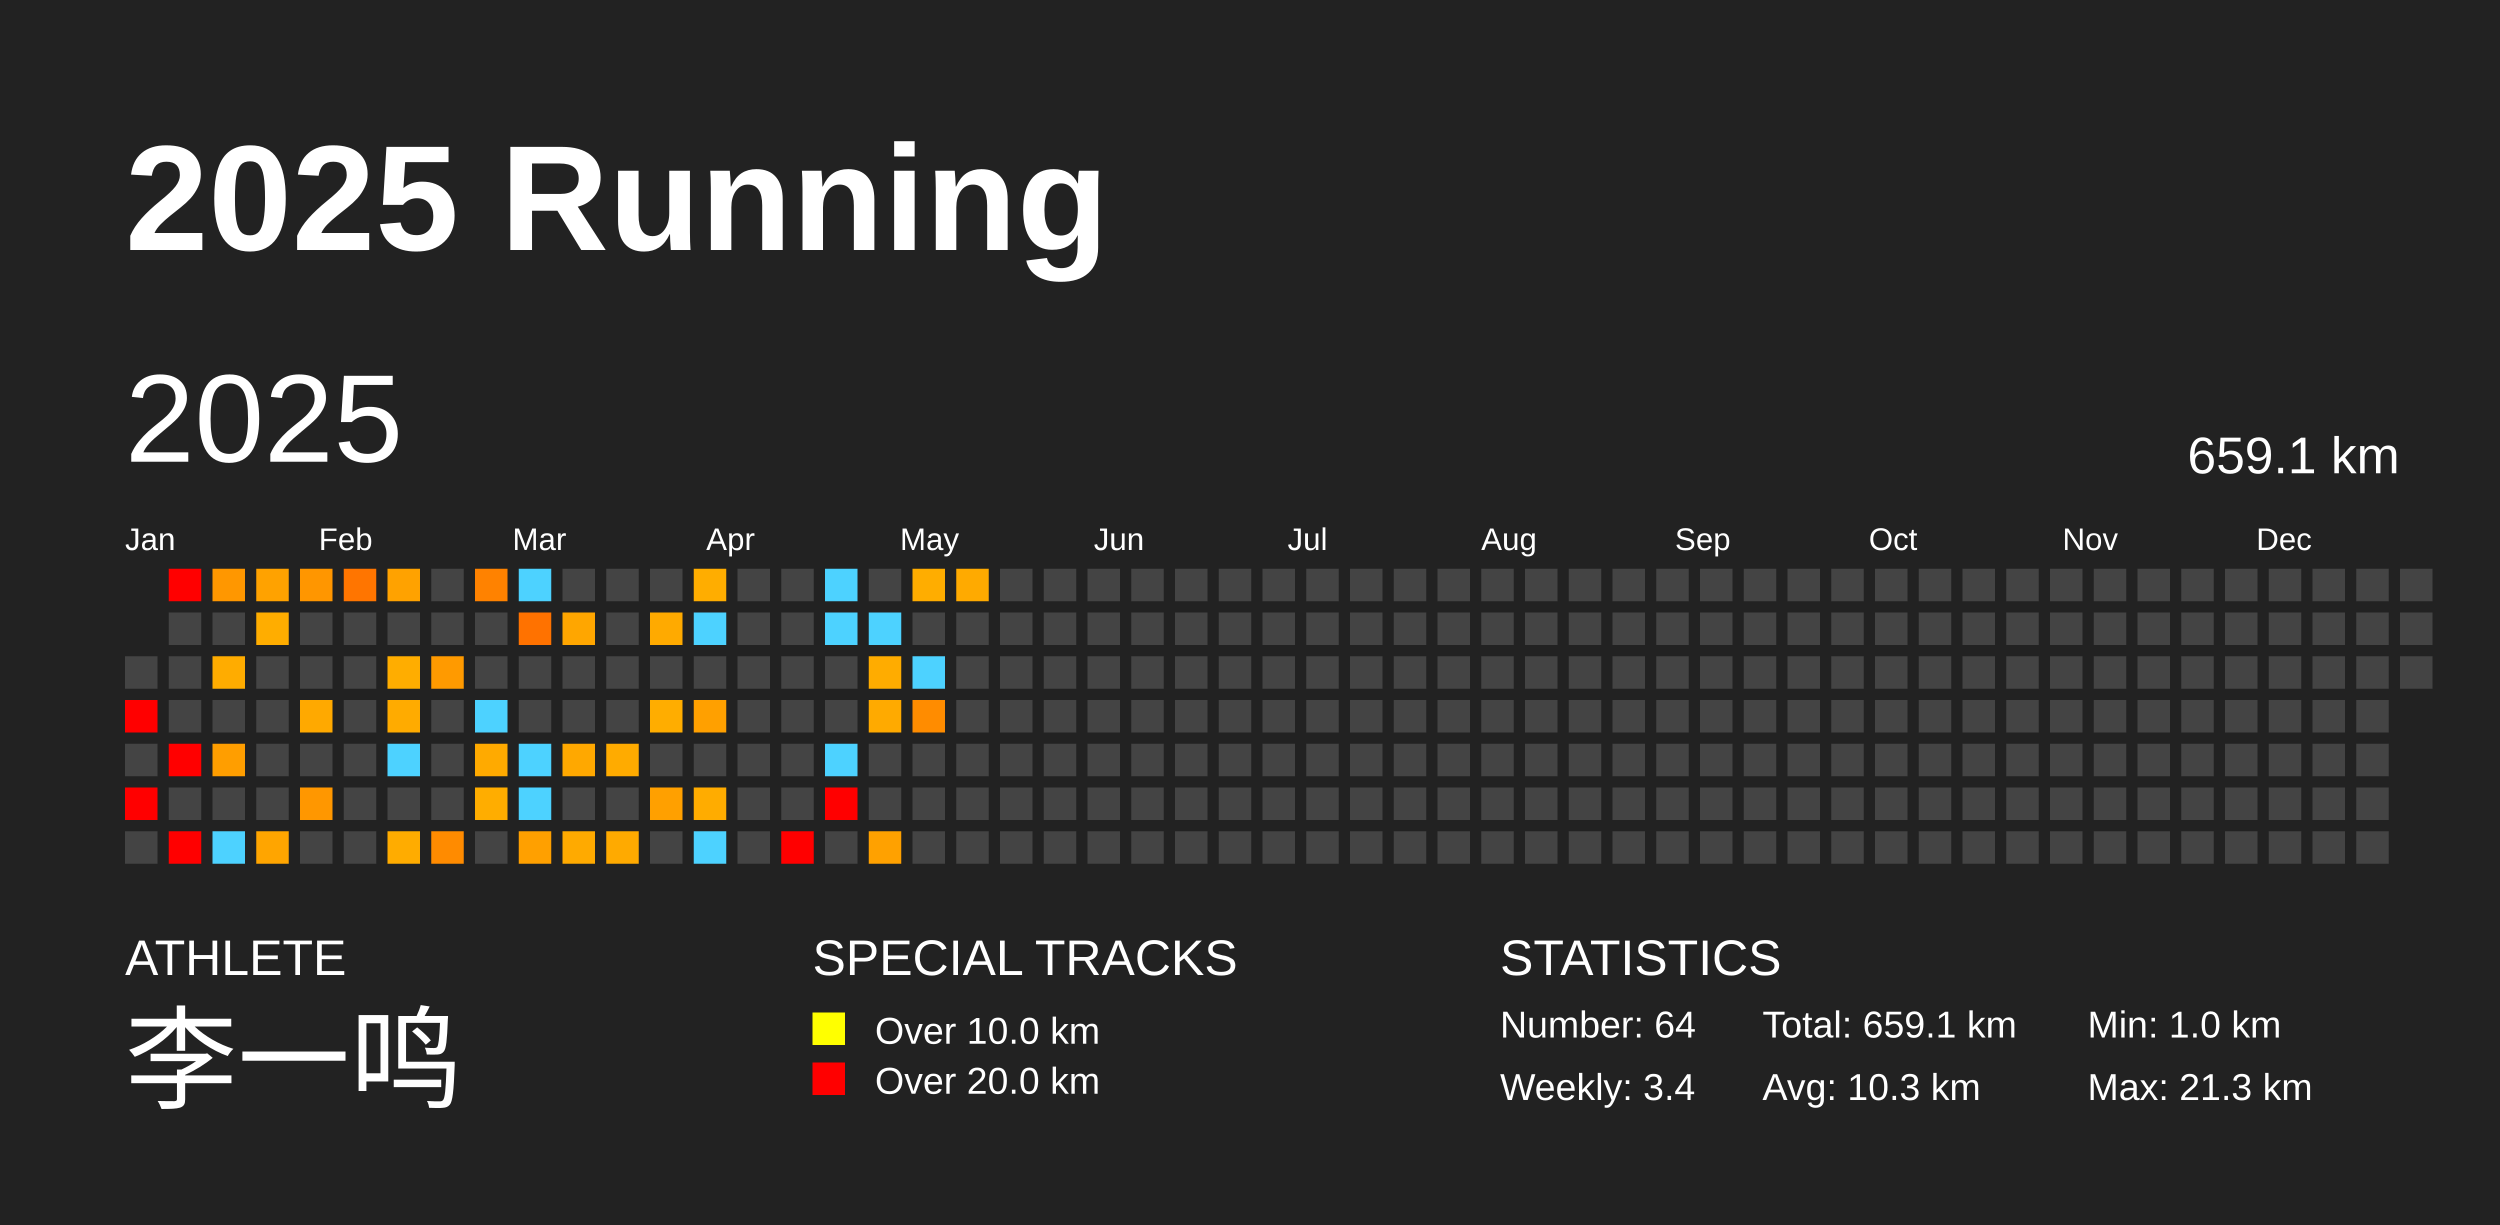
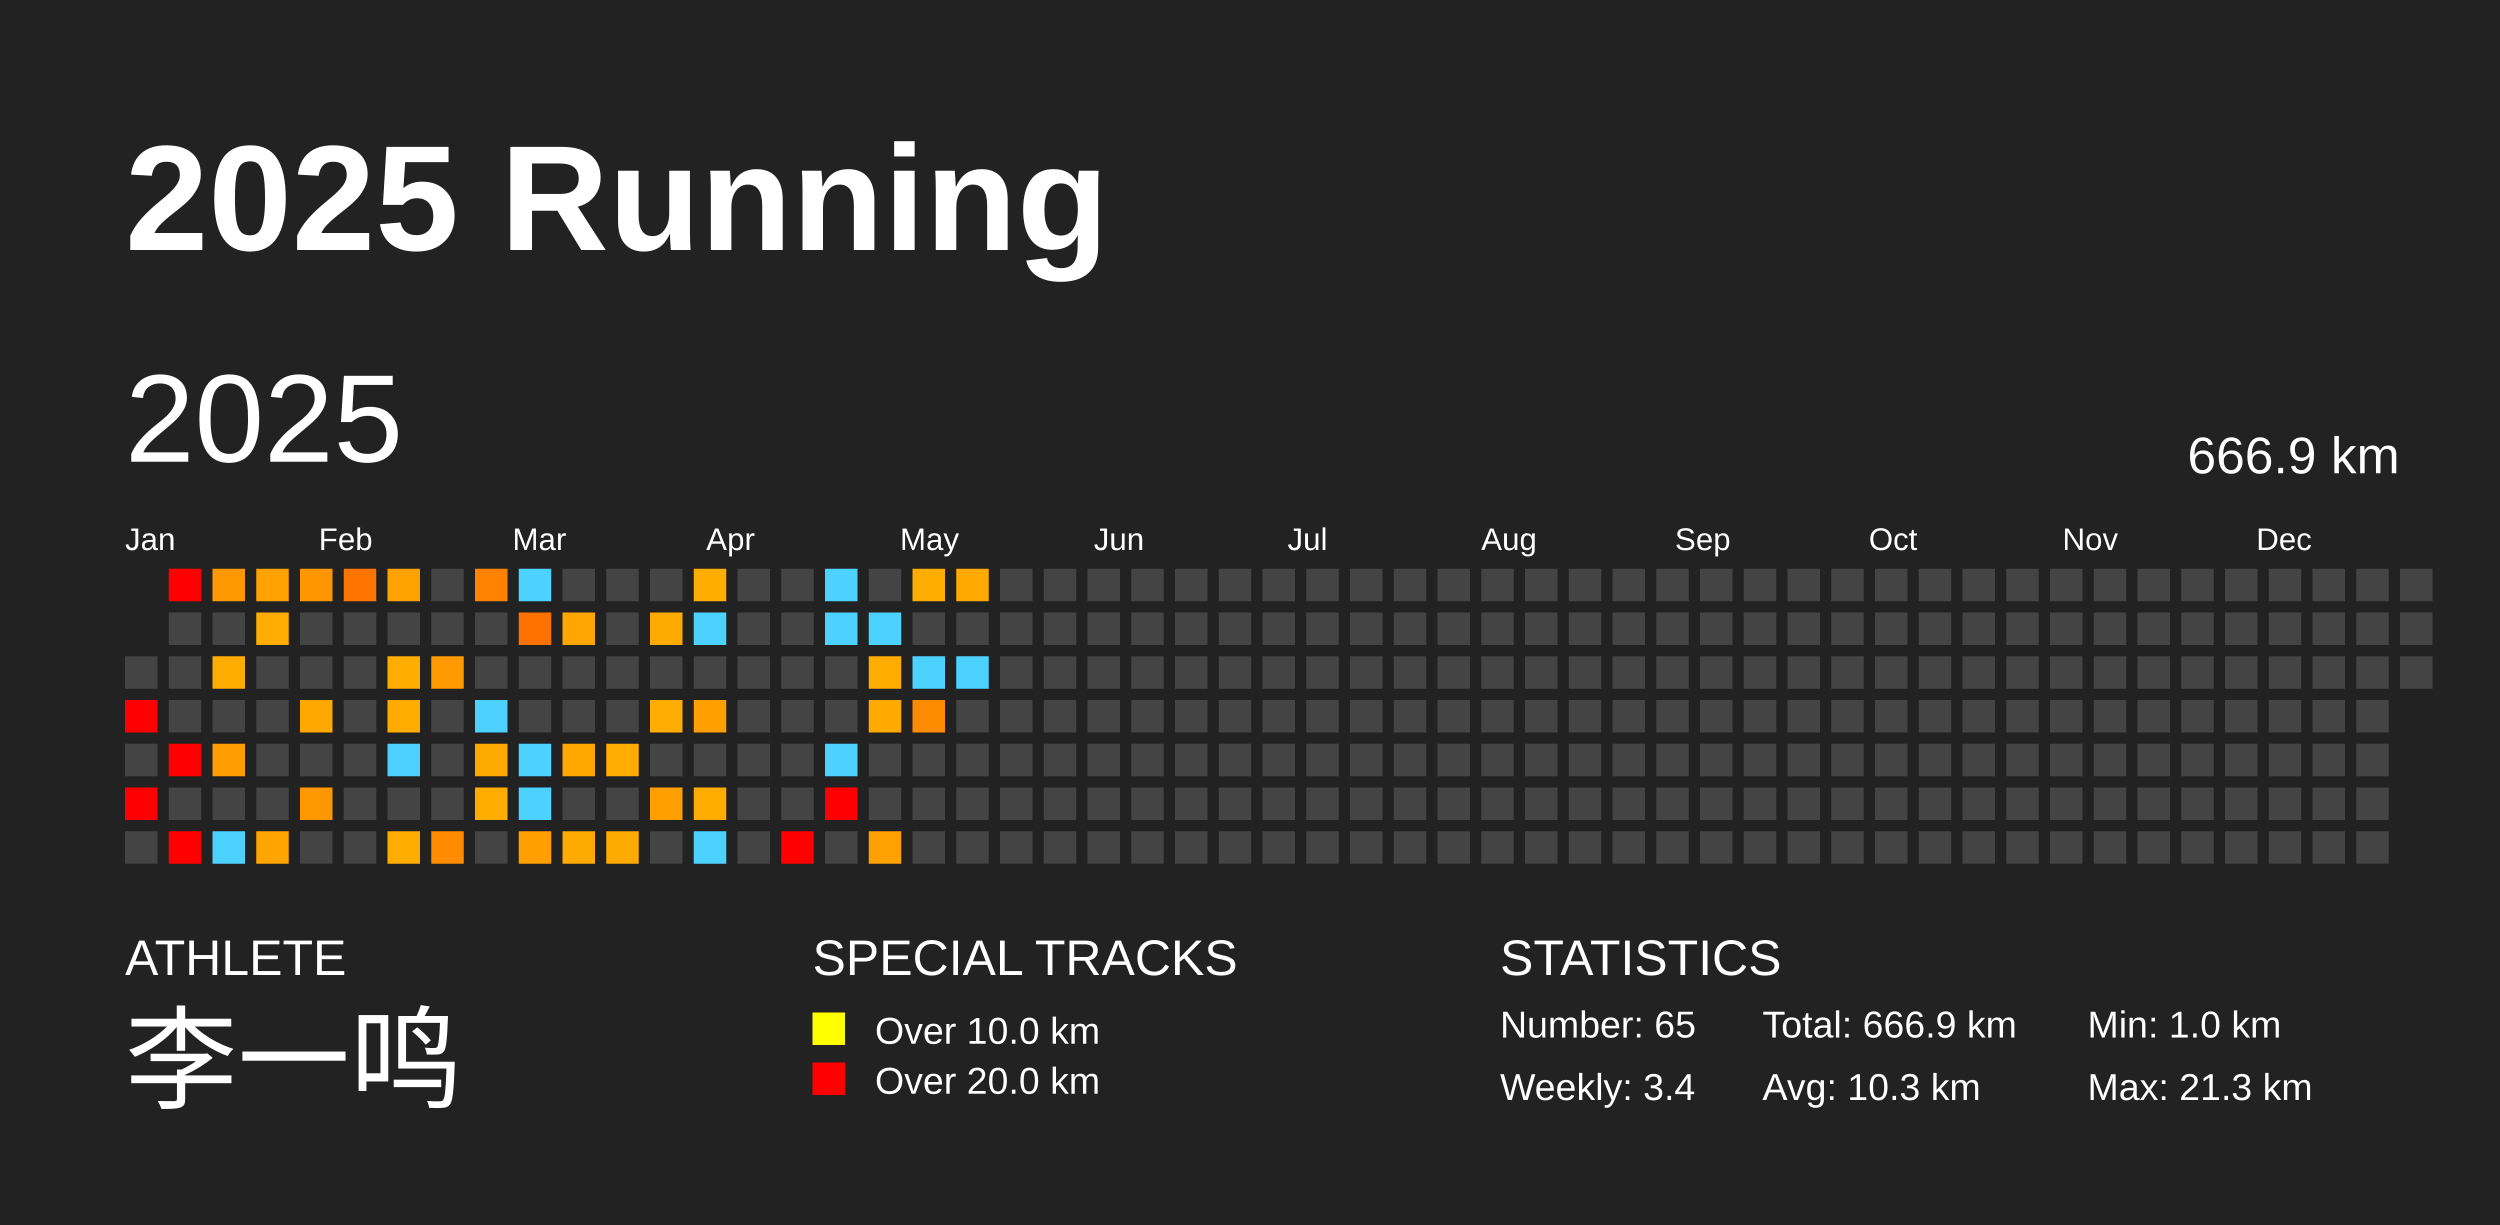
<svg xmlns="http://www.w3.org/2000/svg" baseProfile="full" height="98mm" version="1.1" viewBox="0,0,200,98" width="200mm">
  <defs />
  <rect fill="#222222" height="98" width="200" x="0" y="0" />
  <text fill="#FFFFFF" style="font-size:12px; font-family:Arial; font-weight:bold;" x="10" y="20">2025 Running</text>
  <text fill="#FFFFFF" style="font-size:4px; font-family:Arial" x="10" y="78">ATHLETE</text>
  <text fill="#FFFFFF" style="font-size:9px; font-family:Arial" x="10" y="88">李一鸣</text>
  <text fill="#FFFFFF" style="font-size:4px; font-family:Arial" x="65" y="78">SPECIAL TRACKS</text>
  <rect fill="yellow" height="2.6" width="2.6" x="65" y="81" />
  <text fill="#FFFFFF" style="font-size:3px; font-family:Arial" x="70" y="83.5">Over 10.0 km</text>
  <rect fill="red" height="2.6" width="2.6" x="65" y="85" />
  <text fill="#FFFFFF" style="font-size:3px; font-family:Arial" x="70" y="87.5">Over 20.0 km</text>
  <text fill="#FFFFFF" style="font-size:4px; font-family:Arial" x="120" y="78">STATISTICS</text>
-   <text fill="#FFFFFF" style="font-size:3px; font-family:Arial" x="120" y="83">Number: 64</text>
+   <text fill="#FFFFFF" style="font-size:3px; font-family:Arial" x="120" y="83">Number: 65</text>
  <text fill="#FFFFFF" style="font-size:3px; font-family:Arial" x="120" y="88">Weekly: 3.4</text>
-   <text fill="#FFFFFF" style="font-size:3px; font-family:Arial" x="141" y="83">Total: 659.1 km</text>
+   <text fill="#FFFFFF" style="font-size:3px; font-family:Arial" x="141" y="83">Total: 666.9 km</text>
  <text fill="#FFFFFF" style="font-size:3px; font-family:Arial" x="141" y="88">Avg: 10.3 km</text>
  <text fill="#FFFFFF" style="font-size:3px; font-family:Arial" x="167" y="83">Min: 1.0 km</text>
  <text fill="#FFFFFF" style="font-size:3px; font-family:Arial" x="167" y="88">Max: 21.3 km</text>
  <text dominant-baseline="hanging" fill="#FFFFFF" style="font-size:10.0px; font-family:Arial;" x="10" y="30">2025</text>
-   <text dominant-baseline="hanging" fill="#FFFFFF" style="font-size:4.125px; font-family:Arial;" x="175" y="35">659.1 km</text>
+   <text dominant-baseline="hanging" fill="#FFFFFF" style="font-size:4.125px; font-family:Arial;" x="175" y="35">666.9 km</text>
  <text fill="#FFFFFF" style="font-size:2.5px; font-family:Arial" x="10.0" y="44">Jan</text>
  <text fill="#FFFFFF" style="font-size:2.5px; font-family:Arial" x="25.5" y="44">Feb</text>
  <text fill="#FFFFFF" style="font-size:2.5px; font-family:Arial" x="41.0" y="44">Mar</text>
  <text fill="#FFFFFF" style="font-size:2.5px; font-family:Arial" x="56.5" y="44">Apr</text>
  <text fill="#FFFFFF" style="font-size:2.5px; font-family:Arial" x="72.0" y="44">May</text>
  <text fill="#FFFFFF" style="font-size:2.5px; font-family:Arial" x="87.5" y="44">Jun</text>
  <text fill="#FFFFFF" style="font-size:2.5px; font-family:Arial" x="103.0" y="44">Jul</text>
  <text fill="#FFFFFF" style="font-size:2.5px; font-family:Arial" x="118.5" y="44">Aug</text>
  <text fill="#FFFFFF" style="font-size:2.5px; font-family:Arial" x="134.0" y="44">Sep</text>
  <text fill="#FFFFFF" style="font-size:2.5px; font-family:Arial" x="149.5" y="44">Oct</text>
  <text fill="#FFFFFF" style="font-size:2.5px; font-family:Arial" x="165.0" y="44">Nov</text>
  <text fill="#FFFFFF" style="font-size:2.5px; font-family:Arial" x="180.5" y="44">Dec</text>
  <rect fill="#444444" height="2.6" width="2.6" x="10.0" y="52.5" />
  <rect fill="red" height="2.6" width="2.6" x="10.0" y="56.0" />
  <rect fill="#444444" height="2.6" width="2.6" x="10.0" y="59.5" />
  <rect fill="red" height="2.6" width="2.6" x="10.0" y="63.0" />
  <rect fill="#444444" height="2.6" width="2.6" x="10.0" y="66.5" />
  <rect fill="red" height="2.6" width="2.6" x="13.5" y="45.5" />
  <rect fill="#444444" height="2.6" width="2.6" x="13.5" y="49.0" />
  <rect fill="#444444" height="2.6" width="2.6" x="13.5" y="52.5" />
  <rect fill="#444444" height="2.6" width="2.6" x="13.5" y="56.0" />
  <rect fill="red" height="2.6" width="2.6" x="13.5" y="59.5" />
  <rect fill="#444444" height="2.6" width="2.6" x="13.5" y="63.0" />
  <rect fill="red" height="2.6" width="2.6" x="13.5" y="66.5" />
  <rect fill="#ff9700" height="2.6" width="2.6" x="17.0" y="45.5" />
  <rect fill="#444444" height="2.6" width="2.6" x="17.0" y="49.0" />
  <rect fill="#ffac00" height="2.6" width="2.6" x="17.0" y="52.5" />
  <rect fill="#444444" height="2.6" width="2.6" x="17.0" y="56.0" />
  <rect fill="#ff9e00" height="2.6" width="2.6" x="17.0" y="59.5" />
  <rect fill="#444444" height="2.6" width="2.6" x="17.0" y="63.0" />
  <rect fill="#4dd2ff" height="2.6" width="2.6" x="17.0" y="66.5" />
  <rect fill="#ffa200" height="2.6" width="2.6" x="20.5" y="45.5" />
  <rect fill="#ffad00" height="2.6" width="2.6" x="20.5" y="49.0" />
  <rect fill="#444444" height="2.6" width="2.6" x="20.5" y="52.5" />
  <rect fill="#444444" height="2.6" width="2.6" x="20.5" y="56.0" />
  <rect fill="#444444" height="2.6" width="2.6" x="20.5" y="59.5" />
  <rect fill="#444444" height="2.6" width="2.6" x="20.5" y="63.0" />
  <rect fill="#ffa500" height="2.6" width="2.6" x="20.5" y="66.5" />
  <rect fill="#ff9600" height="2.6" width="2.6" x="24.0" y="45.5" />
  <rect fill="#444444" height="2.6" width="2.6" x="24.0" y="49.0" />
  <rect fill="#444444" height="2.6" width="2.6" x="24.0" y="52.5" />
  <rect fill="#ffa900" height="2.6" width="2.6" x="24.0" y="56.0" />
  <rect fill="#444444" height="2.6" width="2.6" x="24.0" y="59.5" />
  <rect fill="#ff9700" height="2.6" width="2.6" x="24.0" y="63.0" />
  <rect fill="#444444" height="2.6" width="2.6" x="24.0" y="66.5" />
  <rect fill="#ff7500" height="2.6" width="2.6" x="27.5" y="45.5" />
  <rect fill="#444444" height="2.6" width="2.6" x="27.5" y="49.0" />
  <rect fill="#444444" height="2.6" width="2.6" x="27.5" y="52.5" />
  <rect fill="#444444" height="2.6" width="2.6" x="27.5" y="56.0" />
  <rect fill="#444444" height="2.6" width="2.6" x="27.5" y="59.5" />
  <rect fill="#444444" height="2.6" width="2.6" x="27.5" y="63.0" />
  <rect fill="#444444" height="2.6" width="2.6" x="27.5" y="66.5" />
  <rect fill="#ffa200" height="2.6" width="2.6" x="31.0" y="45.5" />
  <rect fill="#444444" height="2.6" width="2.6" x="31.0" y="49.0" />
  <rect fill="#ffad00" height="2.6" width="2.6" x="31.0" y="52.5" />
  <rect fill="#ffab00" height="2.6" width="2.6" x="31.0" y="56.0" />
  <rect fill="#4dd2ff" height="2.6" width="2.6" x="31.0" y="59.5" />
  <rect fill="#444444" height="2.6" width="2.6" x="31.0" y="63.0" />
  <rect fill="#ffac00" height="2.6" width="2.6" x="31.0" y="66.5" />
  <rect fill="#444444" height="2.6" width="2.6" x="34.5" y="45.5" />
  <rect fill="#444444" height="2.6" width="2.6" x="34.5" y="49.0" />
  <rect fill="#ff9a00" height="2.6" width="2.6" x="34.5" y="52.5" />
  <rect fill="#444444" height="2.6" width="2.6" x="34.5" y="56.0" />
  <rect fill="#444444" height="2.6" width="2.6" x="34.5" y="59.5" />
  <rect fill="#444444" height="2.6" width="2.6" x="34.5" y="63.0" />
  <rect fill="#ff8b00" height="2.6" width="2.6" x="34.5" y="66.5" />
  <rect fill="#ff8200" height="2.6" width="2.6" x="38.0" y="45.5" />
  <rect fill="#444444" height="2.6" width="2.6" x="38.0" y="49.0" />
  <rect fill="#444444" height="2.6" width="2.6" x="38.0" y="52.5" />
  <rect fill="#4dd2ff" height="2.6" width="2.6" x="38.0" y="56.0" />
  <rect fill="#ffaa00" height="2.6" width="2.6" x="38.0" y="59.5" />
  <rect fill="#ffad00" height="2.6" width="2.6" x="38.0" y="63.0" />
  <rect fill="#444444" height="2.6" width="2.6" x="38.0" y="66.5" />
  <rect fill="#4dd2ff" height="2.6" width="2.6" x="41.5" y="45.5" />
  <rect fill="#ff7200" height="2.6" width="2.6" x="41.5" y="49.0" />
  <rect fill="#444444" height="2.6" width="2.6" x="41.5" y="52.5" />
  <rect fill="#444444" height="2.6" width="2.6" x="41.5" y="56.0" />
  <rect fill="#4dd2ff" height="2.6" width="2.6" x="41.5" y="59.5" />
  <rect fill="#4dd2ff" height="2.6" width="2.6" x="41.5" y="63.0" />
  <rect fill="#ffa000" height="2.6" width="2.6" x="41.5" y="66.5" />
  <rect fill="#444444" height="2.6" width="2.6" x="45.0" y="45.5" />
  <rect fill="#ffa600" height="2.6" width="2.6" x="45.0" y="49.0" />
  <rect fill="#444444" height="2.6" width="2.6" x="45.0" y="52.5" />
  <rect fill="#444444" height="2.6" width="2.6" x="45.0" y="56.0" />
  <rect fill="#ffa800" height="2.6" width="2.6" x="45.0" y="59.5" />
  <rect fill="#444444" height="2.6" width="2.6" x="45.0" y="63.0" />
  <rect fill="#ffaa00" height="2.6" width="2.6" x="45.0" y="66.5" />
  <rect fill="#444444" height="2.6" width="2.6" x="48.5" y="45.5" />
  <rect fill="#444444" height="2.6" width="2.6" x="48.5" y="49.0" />
  <rect fill="#444444" height="2.6" width="2.6" x="48.5" y="52.5" />
  <rect fill="#444444" height="2.6" width="2.6" x="48.5" y="56.0" />
  <rect fill="#ffab00" height="2.6" width="2.6" x="48.5" y="59.5" />
  <rect fill="#444444" height="2.6" width="2.6" x="48.5" y="63.0" />
  <rect fill="#ffaa00" height="2.6" width="2.6" x="48.5" y="66.5" />
  <rect fill="#444444" height="2.6" width="2.6" x="52.0" y="45.5" />
  <rect fill="#ffaa00" height="2.6" width="2.6" x="52.0" y="49.0" />
  <rect fill="#444444" height="2.6" width="2.6" x="52.0" y="52.5" />
  <rect fill="#ffad00" height="2.6" width="2.6" x="52.0" y="56.0" />
  <rect fill="#444444" height="2.6" width="2.6" x="52.0" y="59.5" />
  <rect fill="#ffa000" height="2.6" width="2.6" x="52.0" y="63.0" />
  <rect fill="#444444" height="2.6" width="2.6" x="52.0" y="66.5" />
  <rect fill="#ffad00" height="2.6" width="2.6" x="55.5" y="45.5" />
  <rect fill="#4dd2ff" height="2.6" width="2.6" x="55.5" y="49.0" />
  <rect fill="#444444" height="2.6" width="2.6" x="55.5" y="52.5" />
  <rect fill="#ffa000" height="2.6" width="2.6" x="55.5" y="56.0" />
  <rect fill="#444444" height="2.6" width="2.6" x="55.5" y="59.5" />
  <rect fill="#ffac00" height="2.6" width="2.6" x="55.5" y="63.0" />
  <rect fill="#4dd2ff" height="2.6" width="2.6" x="55.5" y="66.5" />
  <rect fill="#444444" height="2.6" width="2.6" x="59.0" y="45.5" />
  <rect fill="#444444" height="2.6" width="2.6" x="59.0" y="49.0" />
  <rect fill="#444444" height="2.6" width="2.6" x="59.0" y="52.5" />
  <rect fill="#444444" height="2.6" width="2.6" x="59.0" y="56.0" />
  <rect fill="#444444" height="2.6" width="2.6" x="59.0" y="59.5" />
  <rect fill="#444444" height="2.6" width="2.6" x="59.0" y="63.0" />
  <rect fill="#444444" height="2.6" width="2.6" x="59.0" y="66.5" />
  <rect fill="#444444" height="2.6" width="2.6" x="62.5" y="45.5" />
  <rect fill="#444444" height="2.6" width="2.6" x="62.5" y="49.0" />
  <rect fill="#444444" height="2.6" width="2.6" x="62.5" y="52.5" />
  <rect fill="#444444" height="2.6" width="2.6" x="62.5" y="56.0" />
  <rect fill="#444444" height="2.6" width="2.6" x="62.5" y="59.5" />
  <rect fill="#444444" height="2.6" width="2.6" x="62.5" y="63.0" />
  <rect fill="red" height="2.6" width="2.6" x="62.5" y="66.5" />
  <rect fill="#4dd2ff" height="2.6" width="2.6" x="66.0" y="45.5" />
  <rect fill="#4dd2ff" height="2.6" width="2.6" x="66.0" y="49.0" />
  <rect fill="#444444" height="2.6" width="2.6" x="66.0" y="52.5" />
  <rect fill="#444444" height="2.6" width="2.6" x="66.0" y="56.0" />
  <rect fill="#4dd2ff" height="2.6" width="2.6" x="66.0" y="59.5" />
  <rect fill="red" height="2.6" width="2.6" x="66.0" y="63.0" />
  <rect fill="#444444" height="2.6" width="2.6" x="66.0" y="66.5" />
  <rect fill="#444444" height="2.6" width="2.6" x="69.5" y="45.5" />
  <rect fill="#4dd2ff" height="2.6" width="2.6" x="69.5" y="49.0" />
  <rect fill="#ffac00" height="2.6" width="2.6" x="69.5" y="52.5" />
  <rect fill="#ffaa00" height="2.6" width="2.6" x="69.5" y="56.0" />
  <rect fill="#444444" height="2.6" width="2.6" x="69.5" y="59.5" />
  <rect fill="#444444" height="2.6" width="2.6" x="69.5" y="63.0" />
  <rect fill="#ffa100" height="2.6" width="2.6" x="69.5" y="66.5" />
  <rect fill="#ffad00" height="2.6" width="2.6" x="73.0" y="45.5" />
  <rect fill="#444444" height="2.6" width="2.6" x="73.0" y="49.0" />
  <rect fill="#4dd2ff" height="2.6" width="2.6" x="73.0" y="52.5" />
  <rect fill="#ff8c00" height="2.6" width="2.6" x="73.0" y="56.0" />
  <rect fill="#444444" height="2.6" width="2.6" x="73.0" y="59.5" />
  <rect fill="#444444" height="2.6" width="2.6" x="73.0" y="63.0" />
  <rect fill="#444444" height="2.6" width="2.6" x="73.0" y="66.5" />
  <rect fill="#ffaa00" height="2.6" width="2.6" x="76.5" y="45.5" />
  <rect fill="#444444" height="2.6" width="2.6" x="76.5" y="49.0" />
-   <rect fill="#444444" height="2.6" width="2.6" x="76.5" y="52.5" />
+   <rect fill="#4dd2ff" height="2.6" width="2.6" x="76.5" y="52.5" />
  <rect fill="#444444" height="2.6" width="2.6" x="76.5" y="56.0" />
  <rect fill="#444444" height="2.6" width="2.6" x="76.5" y="59.5" />
  <rect fill="#444444" height="2.6" width="2.6" x="76.5" y="63.0" />
  <rect fill="#444444" height="2.6" width="2.6" x="76.5" y="66.5" />
  <rect fill="#444444" height="2.6" width="2.6" x="80.0" y="45.5" />
  <rect fill="#444444" height="2.6" width="2.6" x="80.0" y="49.0" />
  <rect fill="#444444" height="2.6" width="2.6" x="80.0" y="52.5" />
  <rect fill="#444444" height="2.6" width="2.6" x="80.0" y="56.0" />
  <rect fill="#444444" height="2.6" width="2.6" x="80.0" y="59.5" />
  <rect fill="#444444" height="2.6" width="2.6" x="80.0" y="63.0" />
  <rect fill="#444444" height="2.6" width="2.6" x="80.0" y="66.5" />
  <rect fill="#444444" height="2.6" width="2.6" x="83.5" y="45.5" />
  <rect fill="#444444" height="2.6" width="2.6" x="83.5" y="49.0" />
  <rect fill="#444444" height="2.6" width="2.6" x="83.5" y="52.5" />
  <rect fill="#444444" height="2.6" width="2.6" x="83.5" y="56.0" />
  <rect fill="#444444" height="2.6" width="2.6" x="83.5" y="59.5" />
  <rect fill="#444444" height="2.6" width="2.6" x="83.5" y="63.0" />
  <rect fill="#444444" height="2.6" width="2.6" x="83.5" y="66.5" />
  <rect fill="#444444" height="2.6" width="2.6" x="87.0" y="45.5" />
  <rect fill="#444444" height="2.6" width="2.6" x="87.0" y="49.0" />
  <rect fill="#444444" height="2.6" width="2.6" x="87.0" y="52.5" />
  <rect fill="#444444" height="2.6" width="2.6" x="87.0" y="56.0" />
  <rect fill="#444444" height="2.6" width="2.6" x="87.0" y="59.5" />
  <rect fill="#444444" height="2.6" width="2.6" x="87.0" y="63.0" />
  <rect fill="#444444" height="2.6" width="2.6" x="87.0" y="66.5" />
  <rect fill="#444444" height="2.6" width="2.6" x="90.5" y="45.5" />
  <rect fill="#444444" height="2.6" width="2.6" x="90.5" y="49.0" />
  <rect fill="#444444" height="2.6" width="2.6" x="90.5" y="52.5" />
  <rect fill="#444444" height="2.6" width="2.6" x="90.5" y="56.0" />
  <rect fill="#444444" height="2.6" width="2.6" x="90.5" y="59.5" />
  <rect fill="#444444" height="2.6" width="2.6" x="90.5" y="63.0" />
  <rect fill="#444444" height="2.6" width="2.6" x="90.5" y="66.5" />
  <rect fill="#444444" height="2.6" width="2.6" x="94.0" y="45.5" />
  <rect fill="#444444" height="2.6" width="2.6" x="94.0" y="49.0" />
  <rect fill="#444444" height="2.6" width="2.6" x="94.0" y="52.5" />
  <rect fill="#444444" height="2.6" width="2.6" x="94.0" y="56.0" />
  <rect fill="#444444" height="2.6" width="2.6" x="94.0" y="59.5" />
  <rect fill="#444444" height="2.6" width="2.6" x="94.0" y="63.0" />
  <rect fill="#444444" height="2.6" width="2.6" x="94.0" y="66.5" />
  <rect fill="#444444" height="2.6" width="2.6" x="97.5" y="45.5" />
  <rect fill="#444444" height="2.6" width="2.6" x="97.5" y="49.0" />
  <rect fill="#444444" height="2.6" width="2.6" x="97.5" y="52.5" />
  <rect fill="#444444" height="2.6" width="2.6" x="97.5" y="56.0" />
  <rect fill="#444444" height="2.6" width="2.6" x="97.5" y="59.5" />
  <rect fill="#444444" height="2.6" width="2.6" x="97.5" y="63.0" />
  <rect fill="#444444" height="2.6" width="2.6" x="97.5" y="66.5" />
  <rect fill="#444444" height="2.6" width="2.6" x="101.0" y="45.5" />
  <rect fill="#444444" height="2.6" width="2.6" x="101.0" y="49.0" />
  <rect fill="#444444" height="2.6" width="2.6" x="101.0" y="52.5" />
  <rect fill="#444444" height="2.6" width="2.6" x="101.0" y="56.0" />
  <rect fill="#444444" height="2.6" width="2.6" x="101.0" y="59.5" />
  <rect fill="#444444" height="2.6" width="2.6" x="101.0" y="63.0" />
  <rect fill="#444444" height="2.6" width="2.6" x="101.0" y="66.5" />
  <rect fill="#444444" height="2.6" width="2.6" x="104.5" y="45.5" />
  <rect fill="#444444" height="2.6" width="2.6" x="104.5" y="49.0" />
  <rect fill="#444444" height="2.6" width="2.6" x="104.5" y="52.5" />
  <rect fill="#444444" height="2.6" width="2.6" x="104.5" y="56.0" />
  <rect fill="#444444" height="2.6" width="2.6" x="104.5" y="59.5" />
  <rect fill="#444444" height="2.6" width="2.6" x="104.5" y="63.0" />
  <rect fill="#444444" height="2.6" width="2.6" x="104.5" y="66.5" />
  <rect fill="#444444" height="2.6" width="2.6" x="108.0" y="45.5" />
  <rect fill="#444444" height="2.6" width="2.6" x="108.0" y="49.0" />
  <rect fill="#444444" height="2.6" width="2.6" x="108.0" y="52.5" />
  <rect fill="#444444" height="2.6" width="2.6" x="108.0" y="56.0" />
  <rect fill="#444444" height="2.6" width="2.6" x="108.0" y="59.5" />
  <rect fill="#444444" height="2.6" width="2.6" x="108.0" y="63.0" />
  <rect fill="#444444" height="2.6" width="2.6" x="108.0" y="66.5" />
  <rect fill="#444444" height="2.6" width="2.6" x="111.5" y="45.5" />
  <rect fill="#444444" height="2.6" width="2.6" x="111.5" y="49.0" />
  <rect fill="#444444" height="2.6" width="2.6" x="111.5" y="52.5" />
  <rect fill="#444444" height="2.6" width="2.6" x="111.5" y="56.0" />
  <rect fill="#444444" height="2.6" width="2.6" x="111.5" y="59.5" />
  <rect fill="#444444" height="2.6" width="2.6" x="111.5" y="63.0" />
  <rect fill="#444444" height="2.6" width="2.6" x="111.5" y="66.5" />
  <rect fill="#444444" height="2.6" width="2.6" x="115.0" y="45.5" />
  <rect fill="#444444" height="2.6" width="2.6" x="115.0" y="49.0" />
  <rect fill="#444444" height="2.6" width="2.6" x="115.0" y="52.5" />
  <rect fill="#444444" height="2.6" width="2.6" x="115.0" y="56.0" />
  <rect fill="#444444" height="2.6" width="2.6" x="115.0" y="59.5" />
  <rect fill="#444444" height="2.6" width="2.6" x="115.0" y="63.0" />
  <rect fill="#444444" height="2.6" width="2.6" x="115.0" y="66.5" />
  <rect fill="#444444" height="2.6" width="2.6" x="118.5" y="45.5" />
  <rect fill="#444444" height="2.6" width="2.6" x="118.5" y="49.0" />
  <rect fill="#444444" height="2.6" width="2.6" x="118.5" y="52.5" />
  <rect fill="#444444" height="2.6" width="2.6" x="118.5" y="56.0" />
  <rect fill="#444444" height="2.6" width="2.6" x="118.5" y="59.5" />
  <rect fill="#444444" height="2.6" width="2.6" x="118.5" y="63.0" />
  <rect fill="#444444" height="2.6" width="2.6" x="118.5" y="66.5" />
  <rect fill="#444444" height="2.6" width="2.6" x="122.0" y="45.5" />
  <rect fill="#444444" height="2.6" width="2.6" x="122.0" y="49.0" />
  <rect fill="#444444" height="2.6" width="2.6" x="122.0" y="52.5" />
  <rect fill="#444444" height="2.6" width="2.6" x="122.0" y="56.0" />
  <rect fill="#444444" height="2.6" width="2.6" x="122.0" y="59.5" />
  <rect fill="#444444" height="2.6" width="2.6" x="122.0" y="63.0" />
  <rect fill="#444444" height="2.6" width="2.6" x="122.0" y="66.5" />
  <rect fill="#444444" height="2.6" width="2.6" x="125.5" y="45.5" />
  <rect fill="#444444" height="2.6" width="2.6" x="125.5" y="49.0" />
  <rect fill="#444444" height="2.6" width="2.6" x="125.5" y="52.5" />
  <rect fill="#444444" height="2.6" width="2.6" x="125.5" y="56.0" />
  <rect fill="#444444" height="2.6" width="2.6" x="125.5" y="59.5" />
  <rect fill="#444444" height="2.6" width="2.6" x="125.5" y="63.0" />
  <rect fill="#444444" height="2.6" width="2.6" x="125.5" y="66.5" />
  <rect fill="#444444" height="2.6" width="2.6" x="129.0" y="45.5" />
  <rect fill="#444444" height="2.6" width="2.6" x="129.0" y="49.0" />
  <rect fill="#444444" height="2.6" width="2.6" x="129.0" y="52.5" />
  <rect fill="#444444" height="2.6" width="2.6" x="129.0" y="56.0" />
  <rect fill="#444444" height="2.6" width="2.6" x="129.0" y="59.5" />
  <rect fill="#444444" height="2.6" width="2.6" x="129.0" y="63.0" />
  <rect fill="#444444" height="2.6" width="2.6" x="129.0" y="66.5" />
  <rect fill="#444444" height="2.6" width="2.6" x="132.5" y="45.5" />
  <rect fill="#444444" height="2.6" width="2.6" x="132.5" y="49.0" />
  <rect fill="#444444" height="2.6" width="2.6" x="132.5" y="52.5" />
  <rect fill="#444444" height="2.6" width="2.6" x="132.5" y="56.0" />
  <rect fill="#444444" height="2.6" width="2.6" x="132.5" y="59.5" />
  <rect fill="#444444" height="2.6" width="2.6" x="132.5" y="63.0" />
  <rect fill="#444444" height="2.6" width="2.6" x="132.5" y="66.5" />
  <rect fill="#444444" height="2.6" width="2.6" x="136.0" y="45.5" />
  <rect fill="#444444" height="2.6" width="2.6" x="136.0" y="49.0" />
  <rect fill="#444444" height="2.6" width="2.6" x="136.0" y="52.5" />
  <rect fill="#444444" height="2.6" width="2.6" x="136.0" y="56.0" />
  <rect fill="#444444" height="2.6" width="2.6" x="136.0" y="59.5" />
  <rect fill="#444444" height="2.6" width="2.6" x="136.0" y="63.0" />
  <rect fill="#444444" height="2.6" width="2.6" x="136.0" y="66.5" />
  <rect fill="#444444" height="2.6" width="2.6" x="139.5" y="45.5" />
  <rect fill="#444444" height="2.6" width="2.6" x="139.5" y="49.0" />
  <rect fill="#444444" height="2.6" width="2.6" x="139.5" y="52.5" />
  <rect fill="#444444" height="2.6" width="2.6" x="139.5" y="56.0" />
  <rect fill="#444444" height="2.6" width="2.6" x="139.5" y="59.5" />
  <rect fill="#444444" height="2.6" width="2.6" x="139.5" y="63.0" />
  <rect fill="#444444" height="2.6" width="2.6" x="139.5" y="66.5" />
  <rect fill="#444444" height="2.6" width="2.6" x="143.0" y="45.5" />
  <rect fill="#444444" height="2.6" width="2.6" x="143.0" y="49.0" />
  <rect fill="#444444" height="2.6" width="2.6" x="143.0" y="52.5" />
  <rect fill="#444444" height="2.6" width="2.6" x="143.0" y="56.0" />
  <rect fill="#444444" height="2.6" width="2.6" x="143.0" y="59.5" />
  <rect fill="#444444" height="2.6" width="2.6" x="143.0" y="63.0" />
  <rect fill="#444444" height="2.6" width="2.6" x="143.0" y="66.5" />
  <rect fill="#444444" height="2.6" width="2.6" x="146.5" y="45.5" />
  <rect fill="#444444" height="2.6" width="2.6" x="146.5" y="49.0" />
  <rect fill="#444444" height="2.6" width="2.6" x="146.5" y="52.5" />
  <rect fill="#444444" height="2.6" width="2.6" x="146.5" y="56.0" />
  <rect fill="#444444" height="2.6" width="2.6" x="146.5" y="59.5" />
  <rect fill="#444444" height="2.6" width="2.6" x="146.5" y="63.0" />
  <rect fill="#444444" height="2.6" width="2.6" x="146.5" y="66.5" />
  <rect fill="#444444" height="2.6" width="2.6" x="150.0" y="45.5" />
  <rect fill="#444444" height="2.6" width="2.6" x="150.0" y="49.0" />
  <rect fill="#444444" height="2.6" width="2.6" x="150.0" y="52.5" />
  <rect fill="#444444" height="2.6" width="2.6" x="150.0" y="56.0" />
  <rect fill="#444444" height="2.6" width="2.6" x="150.0" y="59.5" />
  <rect fill="#444444" height="2.6" width="2.6" x="150.0" y="63.0" />
  <rect fill="#444444" height="2.6" width="2.6" x="150.0" y="66.5" />
  <rect fill="#444444" height="2.6" width="2.6" x="153.5" y="45.5" />
  <rect fill="#444444" height="2.6" width="2.6" x="153.5" y="49.0" />
  <rect fill="#444444" height="2.6" width="2.6" x="153.5" y="52.5" />
  <rect fill="#444444" height="2.6" width="2.6" x="153.5" y="56.0" />
  <rect fill="#444444" height="2.6" width="2.6" x="153.5" y="59.5" />
  <rect fill="#444444" height="2.6" width="2.6" x="153.5" y="63.0" />
  <rect fill="#444444" height="2.6" width="2.6" x="153.5" y="66.5" />
  <rect fill="#444444" height="2.6" width="2.6" x="157.0" y="45.5" />
  <rect fill="#444444" height="2.6" width="2.6" x="157.0" y="49.0" />
  <rect fill="#444444" height="2.6" width="2.6" x="157.0" y="52.5" />
  <rect fill="#444444" height="2.6" width="2.6" x="157.0" y="56.0" />
  <rect fill="#444444" height="2.6" width="2.6" x="157.0" y="59.5" />
  <rect fill="#444444" height="2.6" width="2.6" x="157.0" y="63.0" />
  <rect fill="#444444" height="2.6" width="2.6" x="157.0" y="66.5" />
  <rect fill="#444444" height="2.6" width="2.6" x="160.5" y="45.5" />
  <rect fill="#444444" height="2.6" width="2.6" x="160.5" y="49.0" />
  <rect fill="#444444" height="2.6" width="2.6" x="160.5" y="52.5" />
  <rect fill="#444444" height="2.6" width="2.6" x="160.5" y="56.0" />
  <rect fill="#444444" height="2.6" width="2.6" x="160.5" y="59.5" />
  <rect fill="#444444" height="2.6" width="2.6" x="160.5" y="63.0" />
  <rect fill="#444444" height="2.6" width="2.6" x="160.5" y="66.5" />
  <rect fill="#444444" height="2.6" width="2.6" x="164.0" y="45.5" />
  <rect fill="#444444" height="2.6" width="2.6" x="164.0" y="49.0" />
  <rect fill="#444444" height="2.6" width="2.6" x="164.0" y="52.5" />
  <rect fill="#444444" height="2.6" width="2.6" x="164.0" y="56.0" />
  <rect fill="#444444" height="2.6" width="2.6" x="164.0" y="59.5" />
  <rect fill="#444444" height="2.6" width="2.6" x="164.0" y="63.0" />
  <rect fill="#444444" height="2.6" width="2.6" x="164.0" y="66.5" />
  <rect fill="#444444" height="2.6" width="2.6" x="167.5" y="45.5" />
  <rect fill="#444444" height="2.6" width="2.6" x="167.5" y="49.0" />
  <rect fill="#444444" height="2.6" width="2.6" x="167.5" y="52.5" />
  <rect fill="#444444" height="2.6" width="2.6" x="167.5" y="56.0" />
  <rect fill="#444444" height="2.6" width="2.6" x="167.5" y="59.5" />
  <rect fill="#444444" height="2.6" width="2.6" x="167.5" y="63.0" />
  <rect fill="#444444" height="2.6" width="2.6" x="167.5" y="66.5" />
  <rect fill="#444444" height="2.6" width="2.6" x="171.0" y="45.5" />
  <rect fill="#444444" height="2.6" width="2.6" x="171.0" y="49.0" />
  <rect fill="#444444" height="2.6" width="2.6" x="171.0" y="52.5" />
  <rect fill="#444444" height="2.6" width="2.6" x="171.0" y="56.0" />
  <rect fill="#444444" height="2.6" width="2.6" x="171.0" y="59.5" />
  <rect fill="#444444" height="2.6" width="2.6" x="171.0" y="63.0" />
  <rect fill="#444444" height="2.6" width="2.6" x="171.0" y="66.5" />
  <rect fill="#444444" height="2.6" width="2.6" x="174.5" y="45.5" />
  <rect fill="#444444" height="2.6" width="2.6" x="174.5" y="49.0" />
  <rect fill="#444444" height="2.6" width="2.6" x="174.5" y="52.5" />
  <rect fill="#444444" height="2.6" width="2.6" x="174.5" y="56.0" />
  <rect fill="#444444" height="2.6" width="2.6" x="174.5" y="59.5" />
  <rect fill="#444444" height="2.6" width="2.6" x="174.5" y="63.0" />
  <rect fill="#444444" height="2.6" width="2.6" x="174.5" y="66.5" />
  <rect fill="#444444" height="2.6" width="2.6" x="178.0" y="45.5" />
  <rect fill="#444444" height="2.6" width="2.6" x="178.0" y="49.0" />
  <rect fill="#444444" height="2.6" width="2.6" x="178.0" y="52.5" />
  <rect fill="#444444" height="2.6" width="2.6" x="178.0" y="56.0" />
  <rect fill="#444444" height="2.6" width="2.6" x="178.0" y="59.5" />
  <rect fill="#444444" height="2.6" width="2.6" x="178.0" y="63.0" />
  <rect fill="#444444" height="2.6" width="2.6" x="178.0" y="66.5" />
  <rect fill="#444444" height="2.6" width="2.6" x="181.5" y="45.5" />
  <rect fill="#444444" height="2.6" width="2.6" x="181.5" y="49.0" />
  <rect fill="#444444" height="2.6" width="2.6" x="181.5" y="52.5" />
  <rect fill="#444444" height="2.6" width="2.6" x="181.5" y="56.0" />
  <rect fill="#444444" height="2.6" width="2.6" x="181.5" y="59.5" />
  <rect fill="#444444" height="2.6" width="2.6" x="181.5" y="63.0" />
  <rect fill="#444444" height="2.6" width="2.6" x="181.5" y="66.5" />
  <rect fill="#444444" height="2.6" width="2.6" x="185.0" y="45.5" />
  <rect fill="#444444" height="2.6" width="2.6" x="185.0" y="49.0" />
  <rect fill="#444444" height="2.6" width="2.6" x="185.0" y="52.5" />
  <rect fill="#444444" height="2.6" width="2.6" x="185.0" y="56.0" />
  <rect fill="#444444" height="2.6" width="2.6" x="185.0" y="59.5" />
  <rect fill="#444444" height="2.6" width="2.6" x="185.0" y="63.0" />
  <rect fill="#444444" height="2.6" width="2.6" x="185.0" y="66.5" />
  <rect fill="#444444" height="2.6" width="2.6" x="188.5" y="45.5" />
  <rect fill="#444444" height="2.6" width="2.6" x="188.5" y="49.0" />
  <rect fill="#444444" height="2.6" width="2.6" x="188.5" y="52.5" />
  <rect fill="#444444" height="2.6" width="2.6" x="188.5" y="56.0" />
  <rect fill="#444444" height="2.6" width="2.6" x="188.5" y="59.5" />
  <rect fill="#444444" height="2.6" width="2.6" x="188.5" y="63.0" />
  <rect fill="#444444" height="2.6" width="2.6" x="188.5" y="66.5" />
  <rect fill="#444444" height="2.6" width="2.6" x="192.0" y="45.5" />
  <rect fill="#444444" height="2.6" width="2.6" x="192.0" y="49.0" />
  <rect fill="#444444" height="2.6" width="2.6" x="192.0" y="52.5" />
</svg>
